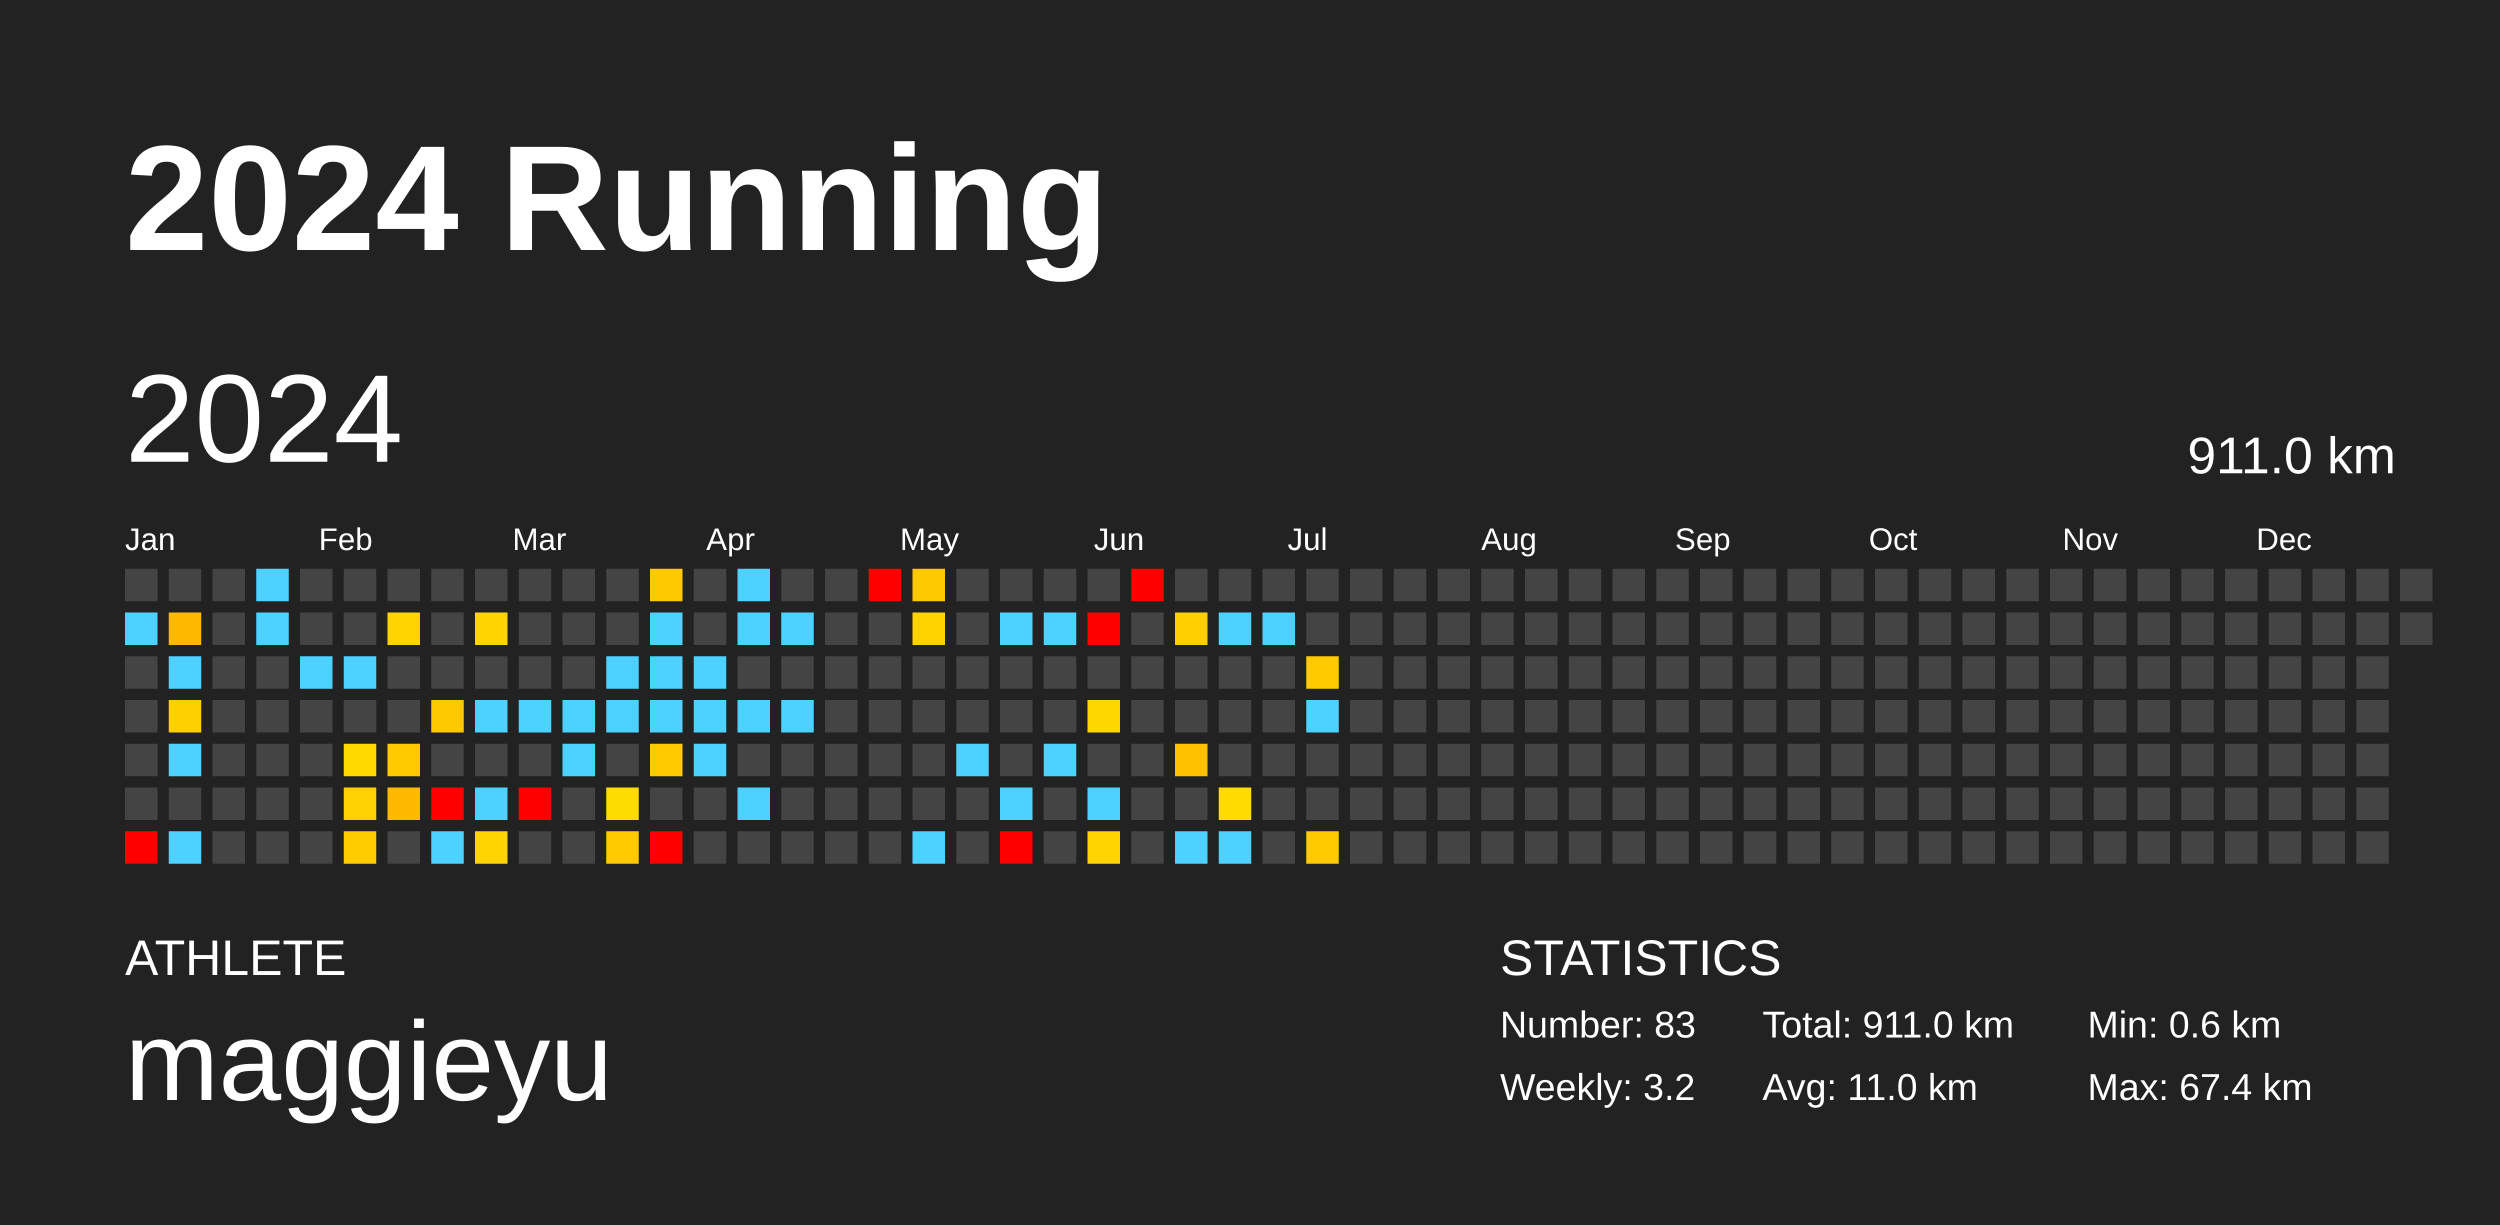
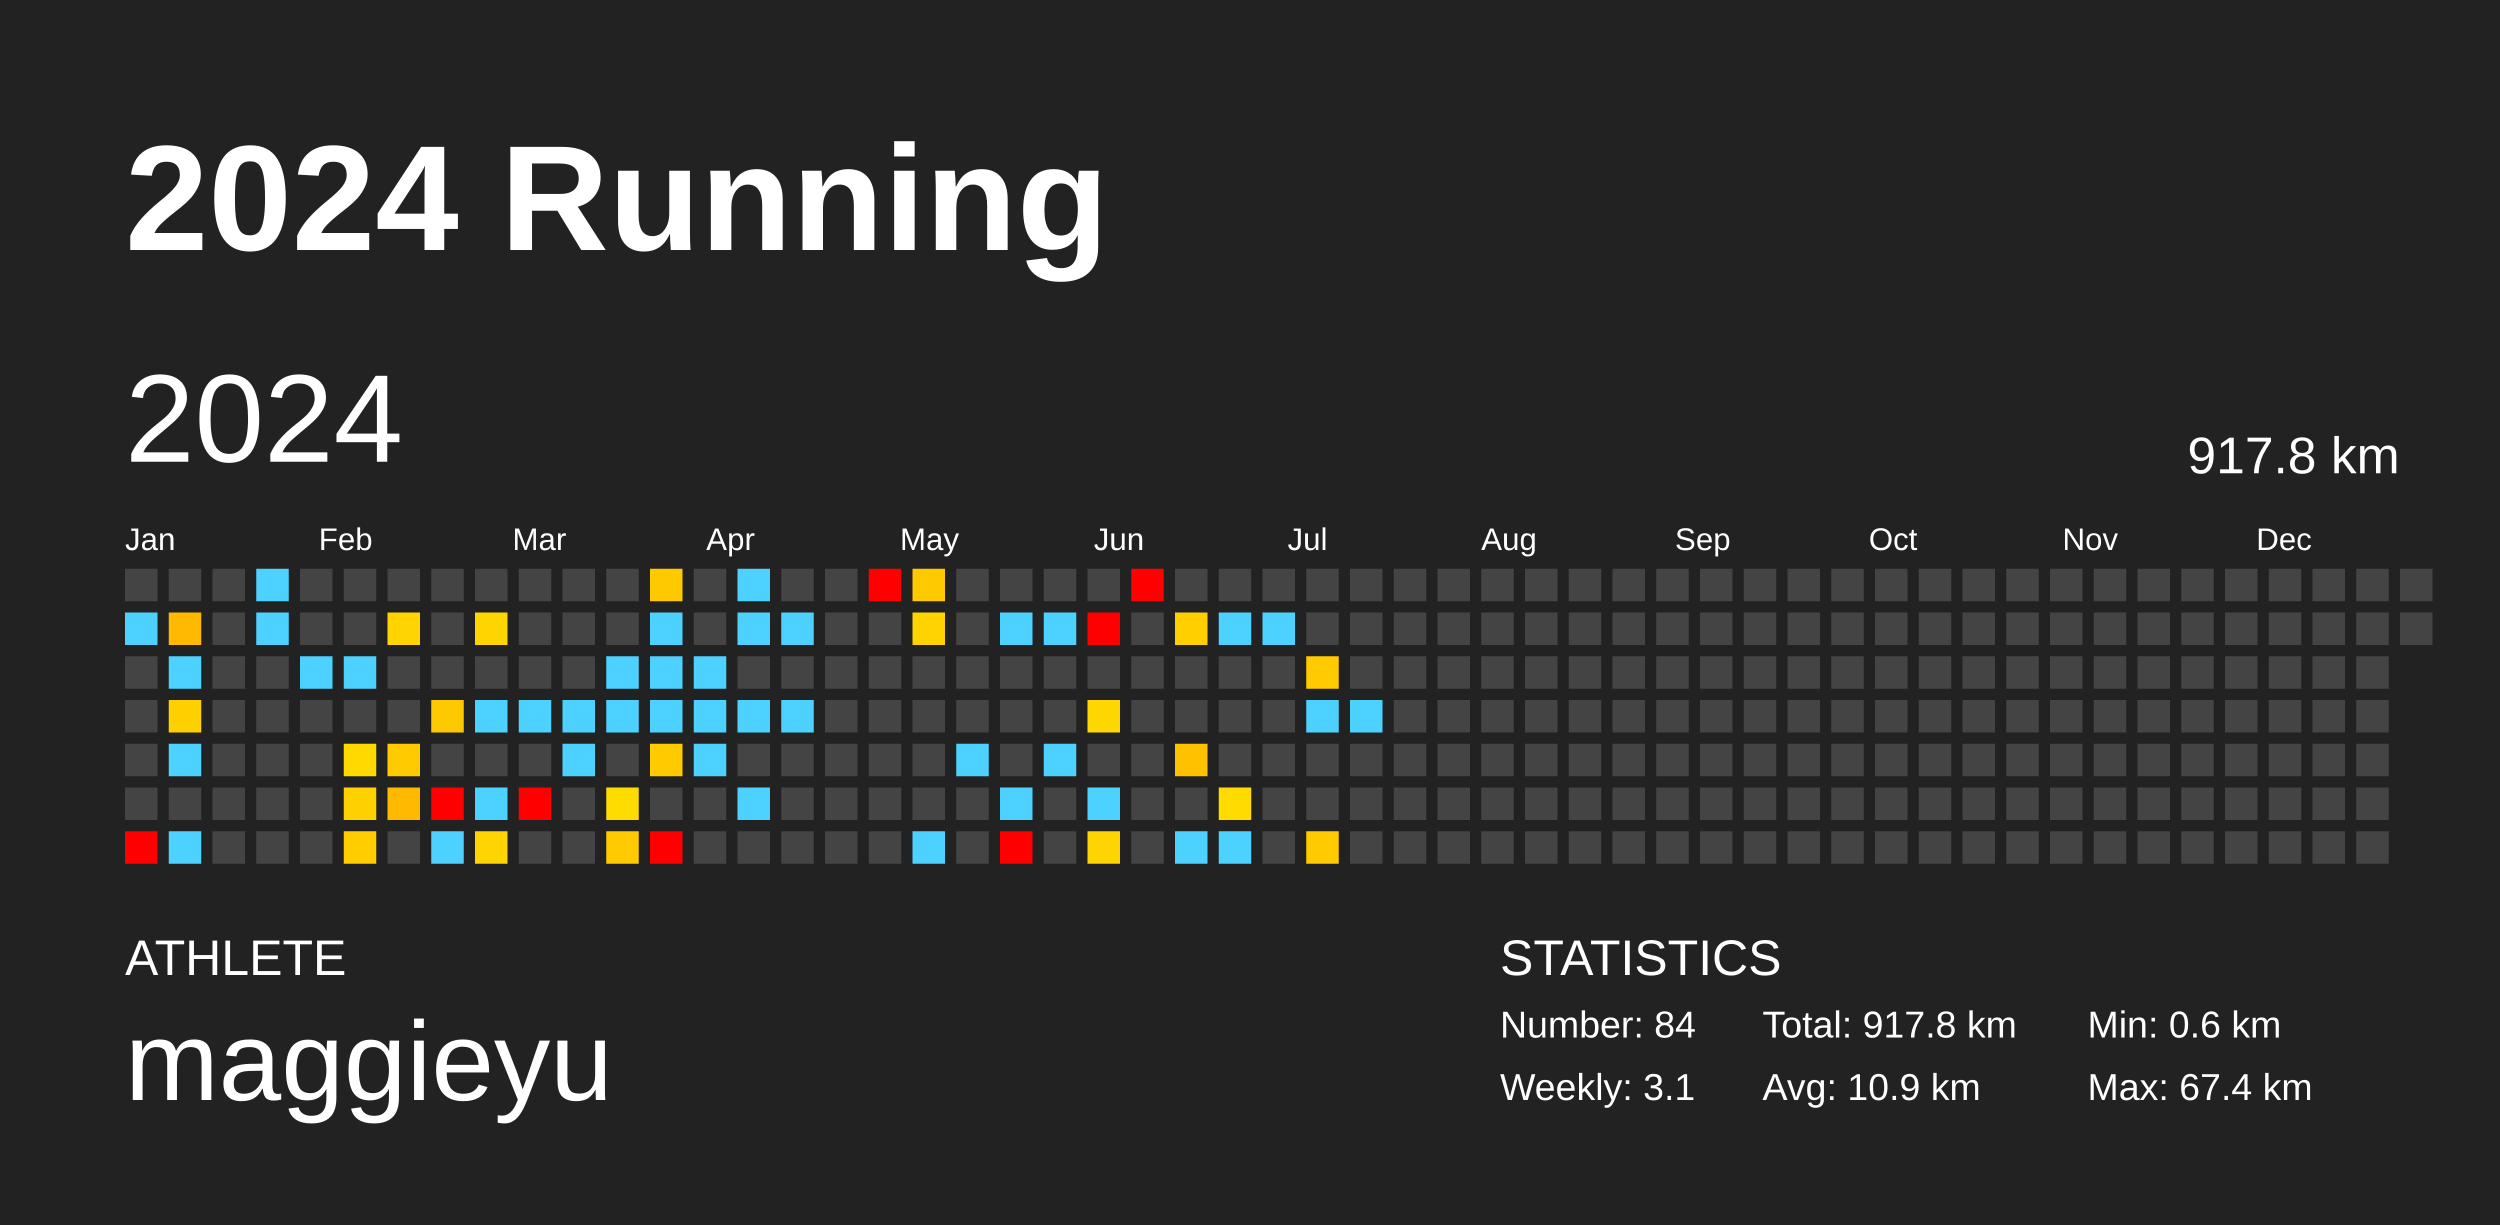
<svg xmlns="http://www.w3.org/2000/svg" baseProfile="full" height="98mm" version="1.1" viewBox="0,0,200,98" width="200mm">
  <defs />
  <rect fill="#222222" height="98" width="200" x="0" y="0" />
  <text fill="#FFFFFF" style="font-size:12px; font-family:Arial; font-weight:bold;" x="10" y="20">2024 Running</text>
  <text fill="#FFFFFF" style="font-size:4px; font-family:Arial" x="10" y="78">ATHLETE</text>
  <text fill="#FFFFFF" style="font-size:9px; font-family:Arial" x="10" y="88">maggieyu</text>
  <text fill="#FFFFFF" style="font-size:4px; font-family:Arial" x="120" y="78">STATISTICS</text>
-   <text fill="#FFFFFF" style="font-size:3px; font-family:Arial" x="120" y="83">Number: 83</text>
-   <text fill="#FFFFFF" style="font-size:3px; font-family:Arial" x="120" y="88">Weekly: 3.2</text>
-   <text fill="#FFFFFF" style="font-size:3px; font-family:Arial" x="141" y="83">Total: 911.0 km</text>
-   <text fill="#FFFFFF" style="font-size:3px; font-family:Arial" x="141" y="88">Avg: 11.0 km</text>
+   <text fill="#FFFFFF" style="font-size:3px; font-family:Arial" x="120" y="83">Number: 84</text>
+   <text fill="#FFFFFF" style="font-size:3px; font-family:Arial" x="120" y="88">Weekly: 3.1</text>
+   <text fill="#FFFFFF" style="font-size:3px; font-family:Arial" x="141" y="83">Total: 917.8 km</text>
+   <text fill="#FFFFFF" style="font-size:3px; font-family:Arial" x="141" y="88">Avg: 10.9 km</text>
  <text fill="#FFFFFF" style="font-size:3px; font-family:Arial" x="167" y="83">Min: 0.6 km</text>
  <text fill="#FFFFFF" style="font-size:3px; font-family:Arial" x="167" y="88">Max: 67.4 km</text>
  <text dominant-baseline="hanging" fill="#FFFFFF" style="font-size:10.0px; font-family:Arial;" x="10" y="30">2024</text>
-   <text dominant-baseline="hanging" fill="#FFFFFF" style="font-size:4.125px; font-family:Arial;" x="175" y="35">911.0 km</text>
+   <text dominant-baseline="hanging" fill="#FFFFFF" style="font-size:4.125px; font-family:Arial;" x="175" y="35">917.8 km</text>
  <text fill="#FFFFFF" style="font-size:2.5px; font-family:Arial" x="10.0" y="44">Jan</text>
  <text fill="#FFFFFF" style="font-size:2.5px; font-family:Arial" x="25.5" y="44">Feb</text>
  <text fill="#FFFFFF" style="font-size:2.5px; font-family:Arial" x="41.0" y="44">Mar</text>
  <text fill="#FFFFFF" style="font-size:2.5px; font-family:Arial" x="56.5" y="44">Apr</text>
  <text fill="#FFFFFF" style="font-size:2.5px; font-family:Arial" x="72.0" y="44">May</text>
  <text fill="#FFFFFF" style="font-size:2.5px; font-family:Arial" x="87.5" y="44">Jun</text>
  <text fill="#FFFFFF" style="font-size:2.5px; font-family:Arial" x="103.0" y="44">Jul</text>
  <text fill="#FFFFFF" style="font-size:2.5px; font-family:Arial" x="118.5" y="44">Aug</text>
  <text fill="#FFFFFF" style="font-size:2.5px; font-family:Arial" x="134.0" y="44">Sep</text>
  <text fill="#FFFFFF" style="font-size:2.5px; font-family:Arial" x="149.5" y="44">Oct</text>
  <text fill="#FFFFFF" style="font-size:2.5px; font-family:Arial" x="165.0" y="44">Nov</text>
  <text fill="#FFFFFF" style="font-size:2.5px; font-family:Arial" x="180.5" y="44">Dec</text>
  <rect fill="#444444" height="2.6" width="2.6" x="10.0" y="45.5" />
  <rect fill="#4dd2ff" height="2.6" width="2.6" x="10.0" y="49.0" />
  <rect fill="#444444" height="2.6" width="2.6" x="10.0" y="52.5" />
  <rect fill="#444444" height="2.6" width="2.6" x="10.0" y="56.0" />
  <rect fill="#444444" height="2.6" width="2.6" x="10.0" y="59.5" />
  <rect fill="#444444" height="2.6" width="2.6" x="10.0" y="63.0" />
  <rect fill="red" height="2.6" width="2.6" x="10.0" y="66.5" />
  <rect fill="#444444" height="2.6" width="2.6" x="13.5" y="45.5" />
  <rect fill="#ffb900" height="2.6" width="2.6" x="13.5" y="49.0" />
  <rect fill="#4dd2ff" height="2.6" width="2.6" x="13.5" y="52.5" />
  <rect fill="#ffd000" height="2.6" width="2.6" x="13.5" y="56.0" />
  <rect fill="#4dd2ff" height="2.6" width="2.6" x="13.5" y="59.5" />
  <rect fill="#444444" height="2.6" width="2.6" x="13.5" y="63.0" />
  <rect fill="#4dd2ff" height="2.6" width="2.6" x="13.5" y="66.5" />
  <rect fill="#444444" height="2.6" width="2.6" x="17.0" y="45.5" />
  <rect fill="#444444" height="2.6" width="2.6" x="17.0" y="49.0" />
  <rect fill="#444444" height="2.6" width="2.6" x="17.0" y="52.5" />
  <rect fill="#444444" height="2.6" width="2.6" x="17.0" y="56.0" />
  <rect fill="#444444" height="2.6" width="2.6" x="17.0" y="59.5" />
  <rect fill="#444444" height="2.6" width="2.6" x="17.0" y="63.0" />
  <rect fill="#444444" height="2.6" width="2.6" x="17.0" y="66.5" />
  <rect fill="#4dd2ff" height="2.6" width="2.6" x="20.5" y="45.5" />
  <rect fill="#4dd2ff" height="2.6" width="2.6" x="20.5" y="49.0" />
  <rect fill="#444444" height="2.6" width="2.6" x="20.5" y="52.5" />
  <rect fill="#444444" height="2.6" width="2.6" x="20.5" y="56.0" />
  <rect fill="#444444" height="2.6" width="2.6" x="20.5" y="59.5" />
  <rect fill="#444444" height="2.6" width="2.6" x="20.5" y="63.0" />
  <rect fill="#444444" height="2.6" width="2.6" x="20.5" y="66.5" />
  <rect fill="#444444" height="2.6" width="2.6" x="24.0" y="45.5" />
  <rect fill="#444444" height="2.6" width="2.6" x="24.0" y="49.0" />
  <rect fill="#4dd2ff" height="2.6" width="2.6" x="24.0" y="52.5" />
  <rect fill="#444444" height="2.6" width="2.6" x="24.0" y="56.0" />
  <rect fill="#444444" height="2.6" width="2.6" x="24.0" y="59.5" />
  <rect fill="#444444" height="2.6" width="2.6" x="24.0" y="63.0" />
  <rect fill="#444444" height="2.6" width="2.6" x="24.0" y="66.5" />
  <rect fill="#444444" height="2.6" width="2.6" x="27.5" y="45.5" />
  <rect fill="#444444" height="2.6" width="2.6" x="27.5" y="49.0" />
  <rect fill="#4dd2ff" height="2.6" width="2.6" x="27.5" y="52.5" />
  <rect fill="#444444" height="2.6" width="2.6" x="27.5" y="56.0" />
  <rect fill="#ffd900" height="2.6" width="2.6" x="27.5" y="59.5" />
  <rect fill="#ffd100" height="2.6" width="2.6" x="27.5" y="63.0" />
  <rect fill="#ffcd00" height="2.6" width="2.6" x="27.5" y="66.5" />
  <rect fill="#444444" height="2.6" width="2.6" x="31.0" y="45.5" />
  <rect fill="#ffd400" height="2.6" width="2.6" x="31.0" y="49.0" />
  <rect fill="#444444" height="2.6" width="2.6" x="31.0" y="52.5" />
  <rect fill="#444444" height="2.6" width="2.6" x="31.0" y="56.0" />
  <rect fill="#ffca00" height="2.6" width="2.6" x="31.0" y="59.5" />
  <rect fill="#ffba00" height="2.6" width="2.6" x="31.0" y="63.0" />
  <rect fill="#444444" height="2.6" width="2.6" x="31.0" y="66.5" />
  <rect fill="#444444" height="2.6" width="2.6" x="34.5" y="45.5" />
  <rect fill="#444444" height="2.6" width="2.6" x="34.5" y="49.0" />
  <rect fill="#444444" height="2.6" width="2.6" x="34.5" y="52.5" />
  <rect fill="#ffc900" height="2.6" width="2.6" x="34.5" y="56.0" />
  <rect fill="#444444" height="2.6" width="2.6" x="34.5" y="59.5" />
  <rect fill="red" height="2.6" width="2.6" x="34.5" y="63.0" />
  <rect fill="#4dd2ff" height="2.6" width="2.6" x="34.5" y="66.5" />
  <rect fill="#444444" height="2.6" width="2.6" x="38.0" y="45.5" />
  <rect fill="#ffd500" height="2.6" width="2.6" x="38.0" y="49.0" />
  <rect fill="#444444" height="2.6" width="2.6" x="38.0" y="52.5" />
  <rect fill="#4dd2ff" height="2.6" width="2.6" x="38.0" y="56.0" />
  <rect fill="#444444" height="2.6" width="2.6" x="38.0" y="59.5" />
  <rect fill="#4dd2ff" height="2.6" width="2.6" x="38.0" y="63.0" />
  <rect fill="#ffd400" height="2.6" width="2.6" x="38.0" y="66.5" />
  <rect fill="#444444" height="2.6" width="2.6" x="41.5" y="45.5" />
  <rect fill="#444444" height="2.6" width="2.6" x="41.5" y="49.0" />
  <rect fill="#444444" height="2.6" width="2.6" x="41.5" y="52.5" />
  <rect fill="#4dd2ff" height="2.6" width="2.6" x="41.5" y="56.0" />
  <rect fill="#444444" height="2.6" width="2.6" x="41.5" y="59.5" />
  <rect fill="red" height="2.6" width="2.6" x="41.5" y="63.0" />
  <rect fill="#444444" height="2.6" width="2.6" x="41.5" y="66.5" />
  <rect fill="#444444" height="2.6" width="2.6" x="45.0" y="45.5" />
  <rect fill="#444444" height="2.6" width="2.6" x="45.0" y="49.0" />
  <rect fill="#444444" height="2.6" width="2.6" x="45.0" y="52.5" />
  <rect fill="#4dd2ff" height="2.6" width="2.6" x="45.0" y="56.0" />
  <rect fill="#4dd2ff" height="2.6" width="2.6" x="45.0" y="59.5" />
  <rect fill="#444444" height="2.6" width="2.6" x="45.0" y="63.0" />
  <rect fill="#444444" height="2.6" width="2.6" x="45.0" y="66.5" />
  <rect fill="#444444" height="2.6" width="2.6" x="48.5" y="45.5" />
  <rect fill="#444444" height="2.6" width="2.6" x="48.5" y="49.0" />
  <rect fill="#4dd2ff" height="2.6" width="2.6" x="48.5" y="52.5" />
  <rect fill="#4dd2ff" height="2.6" width="2.6" x="48.5" y="56.0" />
  <rect fill="#444444" height="2.6" width="2.6" x="48.5" y="59.5" />
  <rect fill="#ffdc00" height="2.6" width="2.6" x="48.5" y="63.0" />
  <rect fill="#ffcb00" height="2.6" width="2.6" x="48.5" y="66.5" />
  <rect fill="#ffc900" height="2.6" width="2.6" x="52.0" y="45.5" />
  <rect fill="#4dd2ff" height="2.6" width="2.6" x="52.0" y="49.0" />
  <rect fill="#4dd2ff" height="2.6" width="2.6" x="52.0" y="52.5" />
  <rect fill="#4dd2ff" height="2.6" width="2.6" x="52.0" y="56.0" />
  <rect fill="#ffcb00" height="2.6" width="2.6" x="52.0" y="59.5" />
  <rect fill="#444444" height="2.6" width="2.6" x="52.0" y="63.0" />
  <rect fill="red" height="2.6" width="2.6" x="52.0" y="66.5" />
  <rect fill="#444444" height="2.6" width="2.6" x="55.5" y="45.5" />
  <rect fill="#444444" height="2.6" width="2.6" x="55.5" y="49.0" />
  <rect fill="#4dd2ff" height="2.6" width="2.6" x="55.5" y="52.5" />
  <rect fill="#4dd2ff" height="2.6" width="2.6" x="55.5" y="56.0" />
  <rect fill="#4dd2ff" height="2.6" width="2.6" x="55.5" y="59.5" />
  <rect fill="#444444" height="2.6" width="2.6" x="55.5" y="63.0" />
  <rect fill="#444444" height="2.6" width="2.6" x="55.5" y="66.5" />
  <rect fill="#4dd2ff" height="2.6" width="2.6" x="59.0" y="45.5" />
  <rect fill="#4dd2ff" height="2.6" width="2.6" x="59.0" y="49.0" />
  <rect fill="#444444" height="2.6" width="2.6" x="59.0" y="52.5" />
  <rect fill="#4dd2ff" height="2.6" width="2.6" x="59.0" y="56.0" />
  <rect fill="#444444" height="2.6" width="2.6" x="59.0" y="59.5" />
  <rect fill="#4dd2ff" height="2.6" width="2.6" x="59.0" y="63.0" />
  <rect fill="#444444" height="2.6" width="2.6" x="59.0" y="66.5" />
  <rect fill="#444444" height="2.6" width="2.6" x="62.5" y="45.5" />
  <rect fill="#4dd2ff" height="2.6" width="2.6" x="62.5" y="49.0" />
  <rect fill="#444444" height="2.6" width="2.6" x="62.5" y="52.5" />
  <rect fill="#4dd2ff" height="2.6" width="2.6" x="62.5" y="56.0" />
  <rect fill="#444444" height="2.6" width="2.6" x="62.5" y="59.5" />
  <rect fill="#444444" height="2.6" width="2.6" x="62.5" y="63.0" />
  <rect fill="#444444" height="2.6" width="2.6" x="62.5" y="66.5" />
  <rect fill="#444444" height="2.6" width="2.6" x="66.0" y="45.5" />
  <rect fill="#444444" height="2.6" width="2.6" x="66.0" y="49.0" />
  <rect fill="#444444" height="2.6" width="2.6" x="66.0" y="52.5" />
  <rect fill="#444444" height="2.6" width="2.6" x="66.0" y="56.0" />
  <rect fill="#444444" height="2.6" width="2.6" x="66.0" y="59.5" />
  <rect fill="#444444" height="2.6" width="2.6" x="66.0" y="63.0" />
  <rect fill="#444444" height="2.6" width="2.6" x="66.0" y="66.5" />
  <rect fill="red" height="2.6" width="2.6" x="69.5" y="45.5" />
  <rect fill="#444444" height="2.6" width="2.6" x="69.5" y="49.0" />
  <rect fill="#444444" height="2.6" width="2.6" x="69.5" y="52.5" />
  <rect fill="#444444" height="2.6" width="2.6" x="69.5" y="56.0" />
  <rect fill="#444444" height="2.6" width="2.6" x="69.5" y="59.5" />
  <rect fill="#444444" height="2.6" width="2.6" x="69.5" y="63.0" />
  <rect fill="#444444" height="2.6" width="2.6" x="69.5" y="66.5" />
  <rect fill="#ffc900" height="2.6" width="2.6" x="73.0" y="45.5" />
  <rect fill="#ffd300" height="2.6" width="2.6" x="73.0" y="49.0" />
  <rect fill="#444444" height="2.6" width="2.6" x="73.0" y="52.5" />
  <rect fill="#444444" height="2.6" width="2.6" x="73.0" y="56.0" />
  <rect fill="#444444" height="2.6" width="2.6" x="73.0" y="59.5" />
  <rect fill="#444444" height="2.6" width="2.6" x="73.0" y="63.0" />
  <rect fill="#4dd2ff" height="2.6" width="2.6" x="73.0" y="66.5" />
  <rect fill="#444444" height="2.6" width="2.6" x="76.5" y="45.5" />
  <rect fill="#444444" height="2.6" width="2.6" x="76.5" y="49.0" />
  <rect fill="#444444" height="2.6" width="2.6" x="76.5" y="52.5" />
  <rect fill="#444444" height="2.6" width="2.6" x="76.5" y="56.0" />
  <rect fill="#4dd2ff" height="2.6" width="2.6" x="76.5" y="59.5" />
  <rect fill="#444444" height="2.6" width="2.6" x="76.5" y="63.0" />
  <rect fill="#444444" height="2.6" width="2.6" x="76.5" y="66.5" />
  <rect fill="#444444" height="2.6" width="2.6" x="80.0" y="45.5" />
  <rect fill="#4dd2ff" height="2.6" width="2.6" x="80.0" y="49.0" />
  <rect fill="#444444" height="2.6" width="2.6" x="80.0" y="52.5" />
  <rect fill="#444444" height="2.6" width="2.6" x="80.0" y="56.0" />
  <rect fill="#444444" height="2.6" width="2.6" x="80.0" y="59.5" />
  <rect fill="#4dd2ff" height="2.6" width="2.6" x="80.0" y="63.0" />
  <rect fill="red" height="2.6" width="2.6" x="80.0" y="66.5" />
  <rect fill="#444444" height="2.6" width="2.6" x="83.5" y="45.5" />
  <rect fill="#4dd2ff" height="2.6" width="2.6" x="83.5" y="49.0" />
  <rect fill="#444444" height="2.6" width="2.6" x="83.5" y="52.5" />
  <rect fill="#444444" height="2.6" width="2.6" x="83.5" y="56.0" />
  <rect fill="#4dd2ff" height="2.6" width="2.6" x="83.5" y="59.5" />
  <rect fill="#444444" height="2.6" width="2.6" x="83.5" y="63.0" />
  <rect fill="#444444" height="2.6" width="2.6" x="83.5" y="66.5" />
  <rect fill="#444444" height="2.6" width="2.6" x="87.0" y="45.5" />
  <rect fill="red" height="2.6" width="2.6" x="87.0" y="49.0" />
  <rect fill="#444444" height="2.6" width="2.6" x="87.0" y="52.5" />
  <rect fill="#ffd700" height="2.6" width="2.6" x="87.0" y="56.0" />
  <rect fill="#444444" height="2.6" width="2.6" x="87.0" y="59.5" />
  <rect fill="#4dd2ff" height="2.6" width="2.6" x="87.0" y="63.0" />
  <rect fill="#ffd400" height="2.6" width="2.6" x="87.0" y="66.5" />
  <rect fill="red" height="2.6" width="2.6" x="90.5" y="45.5" />
  <rect fill="#444444" height="2.6" width="2.6" x="90.5" y="49.0" />
  <rect fill="#444444" height="2.6" width="2.6" x="90.5" y="52.5" />
  <rect fill="#444444" height="2.6" width="2.6" x="90.5" y="56.0" />
  <rect fill="#444444" height="2.6" width="2.6" x="90.5" y="59.5" />
  <rect fill="#444444" height="2.6" width="2.6" x="90.5" y="63.0" />
  <rect fill="#444444" height="2.6" width="2.6" x="90.5" y="66.5" />
  <rect fill="#444444" height="2.6" width="2.6" x="94.0" y="45.5" />
  <rect fill="#ffcf00" height="2.6" width="2.6" x="94.0" y="49.0" />
  <rect fill="#444444" height="2.6" width="2.6" x="94.0" y="52.5" />
  <rect fill="#444444" height="2.6" width="2.6" x="94.0" y="56.0" />
  <rect fill="#ffc100" height="2.6" width="2.6" x="94.0" y="59.5" />
  <rect fill="#444444" height="2.6" width="2.6" x="94.0" y="63.0" />
  <rect fill="#4dd2ff" height="2.6" width="2.6" x="94.0" y="66.5" />
  <rect fill="#444444" height="2.6" width="2.6" x="97.5" y="45.5" />
  <rect fill="#4dd2ff" height="2.6" width="2.6" x="97.5" y="49.0" />
  <rect fill="#444444" height="2.6" width="2.6" x="97.5" y="52.5" />
  <rect fill="#444444" height="2.6" width="2.6" x="97.5" y="56.0" />
  <rect fill="#444444" height="2.6" width="2.6" x="97.5" y="59.5" />
  <rect fill="#ffdb00" height="2.6" width="2.6" x="97.5" y="63.0" />
  <rect fill="#4dd2ff" height="2.6" width="2.6" x="97.5" y="66.5" />
  <rect fill="#444444" height="2.6" width="2.6" x="101.0" y="45.5" />
  <rect fill="#4dd2ff" height="2.6" width="2.6" x="101.0" y="49.0" />
  <rect fill="#444444" height="2.6" width="2.6" x="101.0" y="52.5" />
  <rect fill="#444444" height="2.6" width="2.6" x="101.0" y="56.0" />
  <rect fill="#444444" height="2.6" width="2.6" x="101.0" y="59.5" />
  <rect fill="#444444" height="2.6" width="2.6" x="101.0" y="63.0" />
  <rect fill="#444444" height="2.6" width="2.6" x="101.0" y="66.5" />
  <rect fill="#444444" height="2.6" width="2.6" x="104.5" y="45.5" />
  <rect fill="#444444" height="2.6" width="2.6" x="104.5" y="49.0" />
  <rect fill="#ffca00" height="2.6" width="2.6" x="104.5" y="52.5" />
  <rect fill="#4dd2ff" height="2.6" width="2.6" x="104.5" y="56.0" />
  <rect fill="#444444" height="2.6" width="2.6" x="104.5" y="59.5" />
  <rect fill="#444444" height="2.6" width="2.6" x="104.5" y="63.0" />
  <rect fill="#ffca00" height="2.6" width="2.6" x="104.5" y="66.5" />
  <rect fill="#444444" height="2.6" width="2.6" x="108.0" y="45.5" />
  <rect fill="#444444" height="2.6" width="2.6" x="108.0" y="49.0" />
  <rect fill="#444444" height="2.6" width="2.6" x="108.0" y="52.5" />
-   <rect fill="#444444" height="2.6" width="2.6" x="108.0" y="56.0" />
+   <rect fill="#4dd2ff" height="2.6" width="2.6" x="108.0" y="56.0" />
  <rect fill="#444444" height="2.6" width="2.6" x="108.0" y="59.5" />
  <rect fill="#444444" height="2.6" width="2.6" x="108.0" y="63.0" />
  <rect fill="#444444" height="2.6" width="2.6" x="108.0" y="66.5" />
  <rect fill="#444444" height="2.6" width="2.6" x="111.5" y="45.5" />
  <rect fill="#444444" height="2.6" width="2.6" x="111.5" y="49.0" />
  <rect fill="#444444" height="2.6" width="2.6" x="111.5" y="52.5" />
  <rect fill="#444444" height="2.6" width="2.6" x="111.5" y="56.0" />
  <rect fill="#444444" height="2.6" width="2.6" x="111.5" y="59.5" />
  <rect fill="#444444" height="2.6" width="2.6" x="111.5" y="63.0" />
  <rect fill="#444444" height="2.6" width="2.6" x="111.5" y="66.5" />
  <rect fill="#444444" height="2.6" width="2.6" x="115.0" y="45.5" />
  <rect fill="#444444" height="2.6" width="2.6" x="115.0" y="49.0" />
  <rect fill="#444444" height="2.6" width="2.6" x="115.0" y="52.5" />
  <rect fill="#444444" height="2.6" width="2.6" x="115.0" y="56.0" />
  <rect fill="#444444" height="2.6" width="2.6" x="115.0" y="59.5" />
  <rect fill="#444444" height="2.6" width="2.6" x="115.0" y="63.0" />
  <rect fill="#444444" height="2.6" width="2.6" x="115.0" y="66.5" />
  <rect fill="#444444" height="2.6" width="2.6" x="118.5" y="45.5" />
  <rect fill="#444444" height="2.6" width="2.6" x="118.5" y="49.0" />
  <rect fill="#444444" height="2.6" width="2.6" x="118.5" y="52.5" />
  <rect fill="#444444" height="2.6" width="2.6" x="118.5" y="56.0" />
  <rect fill="#444444" height="2.6" width="2.6" x="118.5" y="59.5" />
  <rect fill="#444444" height="2.6" width="2.6" x="118.5" y="63.0" />
  <rect fill="#444444" height="2.6" width="2.6" x="118.5" y="66.5" />
  <rect fill="#444444" height="2.6" width="2.6" x="122.0" y="45.5" />
  <rect fill="#444444" height="2.6" width="2.6" x="122.0" y="49.0" />
  <rect fill="#444444" height="2.6" width="2.6" x="122.0" y="52.5" />
  <rect fill="#444444" height="2.6" width="2.6" x="122.0" y="56.0" />
  <rect fill="#444444" height="2.6" width="2.6" x="122.0" y="59.5" />
  <rect fill="#444444" height="2.6" width="2.6" x="122.0" y="63.0" />
  <rect fill="#444444" height="2.6" width="2.6" x="122.0" y="66.5" />
  <rect fill="#444444" height="2.6" width="2.6" x="125.5" y="45.5" />
  <rect fill="#444444" height="2.6" width="2.6" x="125.5" y="49.0" />
  <rect fill="#444444" height="2.6" width="2.6" x="125.5" y="52.5" />
  <rect fill="#444444" height="2.6" width="2.6" x="125.5" y="56.0" />
  <rect fill="#444444" height="2.6" width="2.6" x="125.5" y="59.5" />
  <rect fill="#444444" height="2.6" width="2.6" x="125.5" y="63.0" />
  <rect fill="#444444" height="2.6" width="2.6" x="125.5" y="66.5" />
  <rect fill="#444444" height="2.6" width="2.6" x="129.0" y="45.5" />
  <rect fill="#444444" height="2.6" width="2.6" x="129.0" y="49.0" />
  <rect fill="#444444" height="2.6" width="2.6" x="129.0" y="52.5" />
  <rect fill="#444444" height="2.6" width="2.6" x="129.0" y="56.0" />
  <rect fill="#444444" height="2.6" width="2.6" x="129.0" y="59.5" />
  <rect fill="#444444" height="2.6" width="2.6" x="129.0" y="63.0" />
  <rect fill="#444444" height="2.6" width="2.6" x="129.0" y="66.5" />
  <rect fill="#444444" height="2.6" width="2.6" x="132.5" y="45.5" />
  <rect fill="#444444" height="2.6" width="2.6" x="132.5" y="49.0" />
  <rect fill="#444444" height="2.6" width="2.6" x="132.5" y="52.5" />
  <rect fill="#444444" height="2.6" width="2.6" x="132.5" y="56.0" />
  <rect fill="#444444" height="2.6" width="2.6" x="132.5" y="59.5" />
  <rect fill="#444444" height="2.6" width="2.6" x="132.5" y="63.0" />
  <rect fill="#444444" height="2.6" width="2.6" x="132.5" y="66.5" />
  <rect fill="#444444" height="2.6" width="2.6" x="136.0" y="45.5" />
  <rect fill="#444444" height="2.6" width="2.6" x="136.0" y="49.0" />
  <rect fill="#444444" height="2.6" width="2.6" x="136.0" y="52.5" />
  <rect fill="#444444" height="2.6" width="2.6" x="136.0" y="56.0" />
  <rect fill="#444444" height="2.6" width="2.6" x="136.0" y="59.5" />
  <rect fill="#444444" height="2.6" width="2.6" x="136.0" y="63.0" />
  <rect fill="#444444" height="2.6" width="2.6" x="136.0" y="66.5" />
  <rect fill="#444444" height="2.6" width="2.6" x="139.5" y="45.5" />
  <rect fill="#444444" height="2.6" width="2.6" x="139.5" y="49.0" />
  <rect fill="#444444" height="2.6" width="2.6" x="139.5" y="52.5" />
  <rect fill="#444444" height="2.6" width="2.6" x="139.5" y="56.0" />
  <rect fill="#444444" height="2.6" width="2.6" x="139.5" y="59.5" />
  <rect fill="#444444" height="2.6" width="2.6" x="139.5" y="63.0" />
  <rect fill="#444444" height="2.6" width="2.6" x="139.5" y="66.5" />
  <rect fill="#444444" height="2.6" width="2.6" x="143.0" y="45.5" />
  <rect fill="#444444" height="2.6" width="2.6" x="143.0" y="49.0" />
  <rect fill="#444444" height="2.6" width="2.6" x="143.0" y="52.5" />
  <rect fill="#444444" height="2.6" width="2.6" x="143.0" y="56.0" />
  <rect fill="#444444" height="2.6" width="2.6" x="143.0" y="59.5" />
  <rect fill="#444444" height="2.6" width="2.6" x="143.0" y="63.0" />
  <rect fill="#444444" height="2.6" width="2.6" x="143.0" y="66.5" />
  <rect fill="#444444" height="2.6" width="2.6" x="146.5" y="45.5" />
  <rect fill="#444444" height="2.6" width="2.6" x="146.5" y="49.0" />
  <rect fill="#444444" height="2.6" width="2.6" x="146.5" y="52.5" />
  <rect fill="#444444" height="2.6" width="2.6" x="146.5" y="56.0" />
  <rect fill="#444444" height="2.6" width="2.6" x="146.5" y="59.5" />
  <rect fill="#444444" height="2.6" width="2.6" x="146.5" y="63.0" />
  <rect fill="#444444" height="2.6" width="2.6" x="146.5" y="66.5" />
  <rect fill="#444444" height="2.6" width="2.6" x="150.0" y="45.5" />
  <rect fill="#444444" height="2.6" width="2.6" x="150.0" y="49.0" />
  <rect fill="#444444" height="2.6" width="2.6" x="150.0" y="52.5" />
  <rect fill="#444444" height="2.6" width="2.6" x="150.0" y="56.0" />
  <rect fill="#444444" height="2.6" width="2.6" x="150.0" y="59.5" />
  <rect fill="#444444" height="2.6" width="2.6" x="150.0" y="63.0" />
  <rect fill="#444444" height="2.6" width="2.6" x="150.0" y="66.5" />
  <rect fill="#444444" height="2.6" width="2.6" x="153.5" y="45.5" />
  <rect fill="#444444" height="2.6" width="2.6" x="153.5" y="49.0" />
  <rect fill="#444444" height="2.6" width="2.6" x="153.5" y="52.5" />
  <rect fill="#444444" height="2.6" width="2.6" x="153.5" y="56.0" />
  <rect fill="#444444" height="2.6" width="2.6" x="153.5" y="59.5" />
  <rect fill="#444444" height="2.6" width="2.6" x="153.5" y="63.0" />
  <rect fill="#444444" height="2.6" width="2.6" x="153.5" y="66.5" />
  <rect fill="#444444" height="2.6" width="2.6" x="157.0" y="45.5" />
  <rect fill="#444444" height="2.6" width="2.6" x="157.0" y="49.0" />
  <rect fill="#444444" height="2.6" width="2.6" x="157.0" y="52.5" />
  <rect fill="#444444" height="2.6" width="2.6" x="157.0" y="56.0" />
  <rect fill="#444444" height="2.6" width="2.6" x="157.0" y="59.5" />
  <rect fill="#444444" height="2.6" width="2.6" x="157.0" y="63.0" />
  <rect fill="#444444" height="2.6" width="2.6" x="157.0" y="66.5" />
  <rect fill="#444444" height="2.6" width="2.6" x="160.5" y="45.5" />
  <rect fill="#444444" height="2.6" width="2.6" x="160.5" y="49.0" />
  <rect fill="#444444" height="2.6" width="2.6" x="160.5" y="52.5" />
  <rect fill="#444444" height="2.6" width="2.6" x="160.5" y="56.0" />
  <rect fill="#444444" height="2.6" width="2.6" x="160.5" y="59.5" />
  <rect fill="#444444" height="2.6" width="2.6" x="160.5" y="63.0" />
  <rect fill="#444444" height="2.6" width="2.6" x="160.5" y="66.5" />
  <rect fill="#444444" height="2.6" width="2.6" x="164.0" y="45.5" />
  <rect fill="#444444" height="2.6" width="2.6" x="164.0" y="49.0" />
  <rect fill="#444444" height="2.6" width="2.6" x="164.0" y="52.5" />
  <rect fill="#444444" height="2.6" width="2.6" x="164.0" y="56.0" />
  <rect fill="#444444" height="2.6" width="2.6" x="164.0" y="59.5" />
  <rect fill="#444444" height="2.6" width="2.6" x="164.0" y="63.0" />
  <rect fill="#444444" height="2.6" width="2.6" x="164.0" y="66.5" />
  <rect fill="#444444" height="2.6" width="2.6" x="167.5" y="45.5" />
  <rect fill="#444444" height="2.6" width="2.6" x="167.5" y="49.0" />
  <rect fill="#444444" height="2.6" width="2.6" x="167.5" y="52.5" />
  <rect fill="#444444" height="2.6" width="2.6" x="167.5" y="56.0" />
  <rect fill="#444444" height="2.6" width="2.6" x="167.5" y="59.5" />
  <rect fill="#444444" height="2.6" width="2.6" x="167.5" y="63.0" />
  <rect fill="#444444" height="2.6" width="2.6" x="167.5" y="66.5" />
  <rect fill="#444444" height="2.6" width="2.6" x="171.0" y="45.5" />
  <rect fill="#444444" height="2.6" width="2.6" x="171.0" y="49.0" />
  <rect fill="#444444" height="2.6" width="2.6" x="171.0" y="52.5" />
  <rect fill="#444444" height="2.6" width="2.6" x="171.0" y="56.0" />
  <rect fill="#444444" height="2.6" width="2.6" x="171.0" y="59.5" />
  <rect fill="#444444" height="2.6" width="2.6" x="171.0" y="63.0" />
  <rect fill="#444444" height="2.6" width="2.6" x="171.0" y="66.5" />
  <rect fill="#444444" height="2.6" width="2.6" x="174.5" y="45.5" />
  <rect fill="#444444" height="2.6" width="2.6" x="174.5" y="49.0" />
  <rect fill="#444444" height="2.6" width="2.6" x="174.5" y="52.5" />
  <rect fill="#444444" height="2.6" width="2.6" x="174.5" y="56.0" />
  <rect fill="#444444" height="2.6" width="2.6" x="174.5" y="59.5" />
  <rect fill="#444444" height="2.6" width="2.6" x="174.5" y="63.0" />
  <rect fill="#444444" height="2.6" width="2.6" x="174.5" y="66.5" />
  <rect fill="#444444" height="2.6" width="2.6" x="178.0" y="45.5" />
  <rect fill="#444444" height="2.6" width="2.6" x="178.0" y="49.0" />
  <rect fill="#444444" height="2.6" width="2.6" x="178.0" y="52.5" />
  <rect fill="#444444" height="2.6" width="2.6" x="178.0" y="56.0" />
  <rect fill="#444444" height="2.6" width="2.6" x="178.0" y="59.5" />
  <rect fill="#444444" height="2.6" width="2.6" x="178.0" y="63.0" />
  <rect fill="#444444" height="2.6" width="2.6" x="178.0" y="66.5" />
  <rect fill="#444444" height="2.6" width="2.6" x="181.5" y="45.5" />
  <rect fill="#444444" height="2.6" width="2.6" x="181.5" y="49.0" />
  <rect fill="#444444" height="2.6" width="2.6" x="181.5" y="52.5" />
  <rect fill="#444444" height="2.6" width="2.6" x="181.5" y="56.0" />
  <rect fill="#444444" height="2.6" width="2.6" x="181.5" y="59.5" />
  <rect fill="#444444" height="2.6" width="2.6" x="181.5" y="63.0" />
  <rect fill="#444444" height="2.6" width="2.6" x="181.5" y="66.5" />
  <rect fill="#444444" height="2.6" width="2.6" x="185.0" y="45.5" />
  <rect fill="#444444" height="2.6" width="2.6" x="185.0" y="49.0" />
  <rect fill="#444444" height="2.6" width="2.6" x="185.0" y="52.5" />
  <rect fill="#444444" height="2.6" width="2.6" x="185.0" y="56.0" />
  <rect fill="#444444" height="2.6" width="2.6" x="185.0" y="59.5" />
  <rect fill="#444444" height="2.6" width="2.6" x="185.0" y="63.0" />
  <rect fill="#444444" height="2.6" width="2.6" x="185.0" y="66.5" />
  <rect fill="#444444" height="2.6" width="2.6" x="188.5" y="45.5" />
  <rect fill="#444444" height="2.6" width="2.6" x="188.5" y="49.0" />
  <rect fill="#444444" height="2.6" width="2.6" x="188.5" y="52.5" />
  <rect fill="#444444" height="2.6" width="2.6" x="188.5" y="56.0" />
  <rect fill="#444444" height="2.6" width="2.6" x="188.5" y="59.5" />
  <rect fill="#444444" height="2.6" width="2.6" x="188.5" y="63.0" />
  <rect fill="#444444" height="2.6" width="2.6" x="188.5" y="66.5" />
  <rect fill="#444444" height="2.6" width="2.6" x="192.0" y="45.5" />
  <rect fill="#444444" height="2.6" width="2.6" x="192.0" y="49.0" />
</svg>
